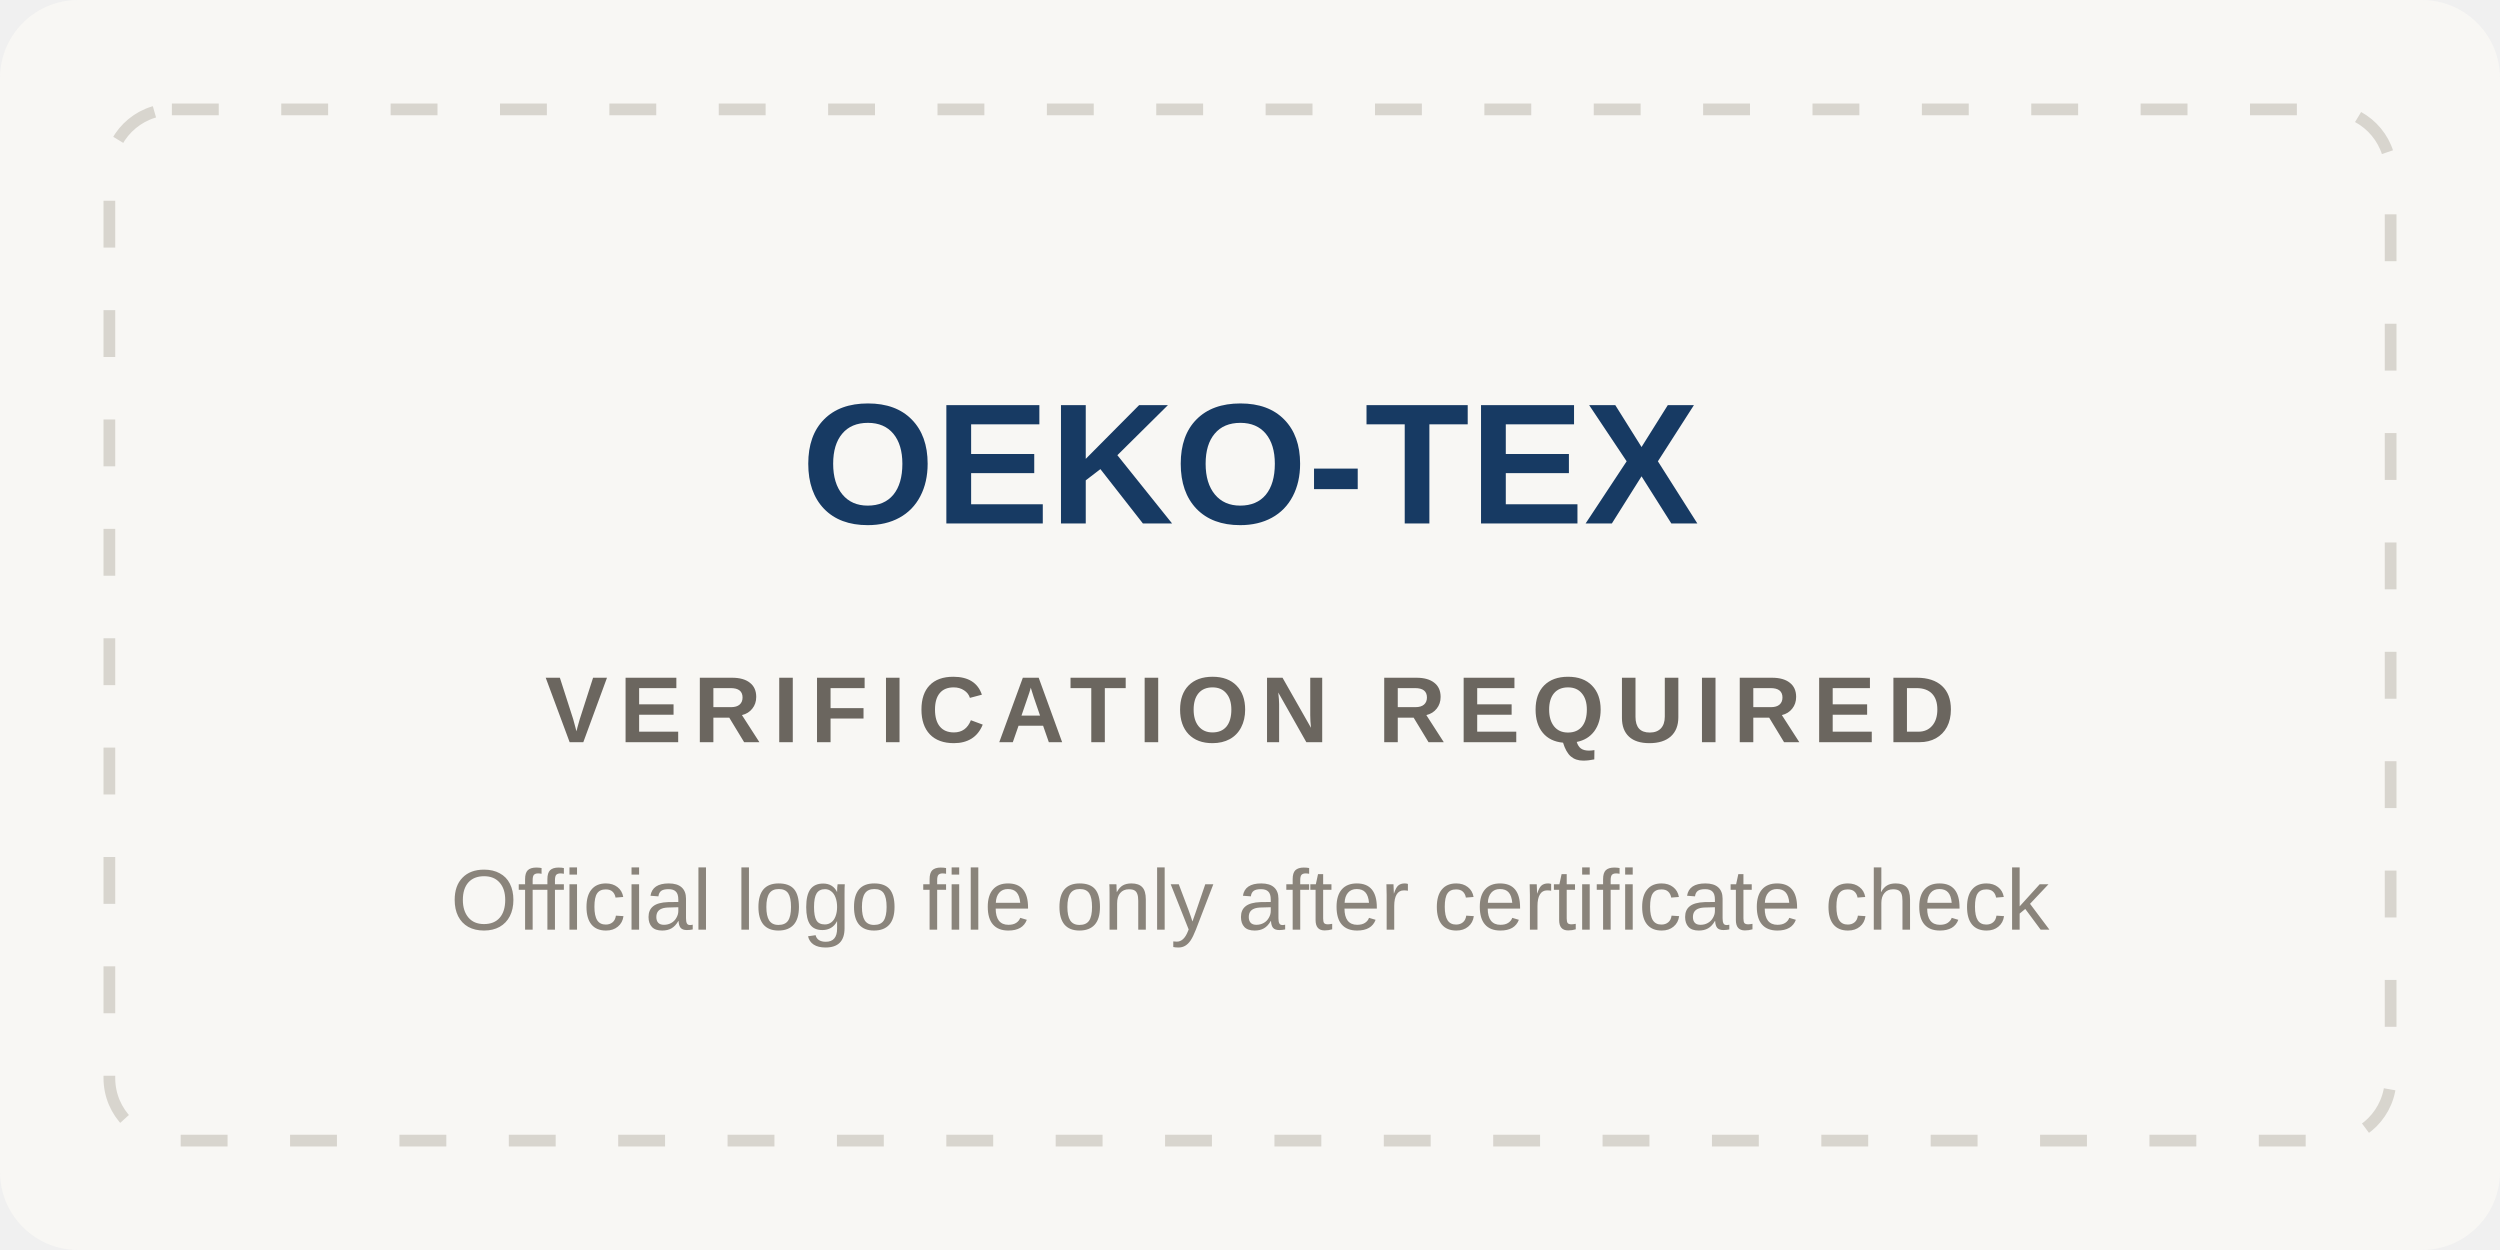
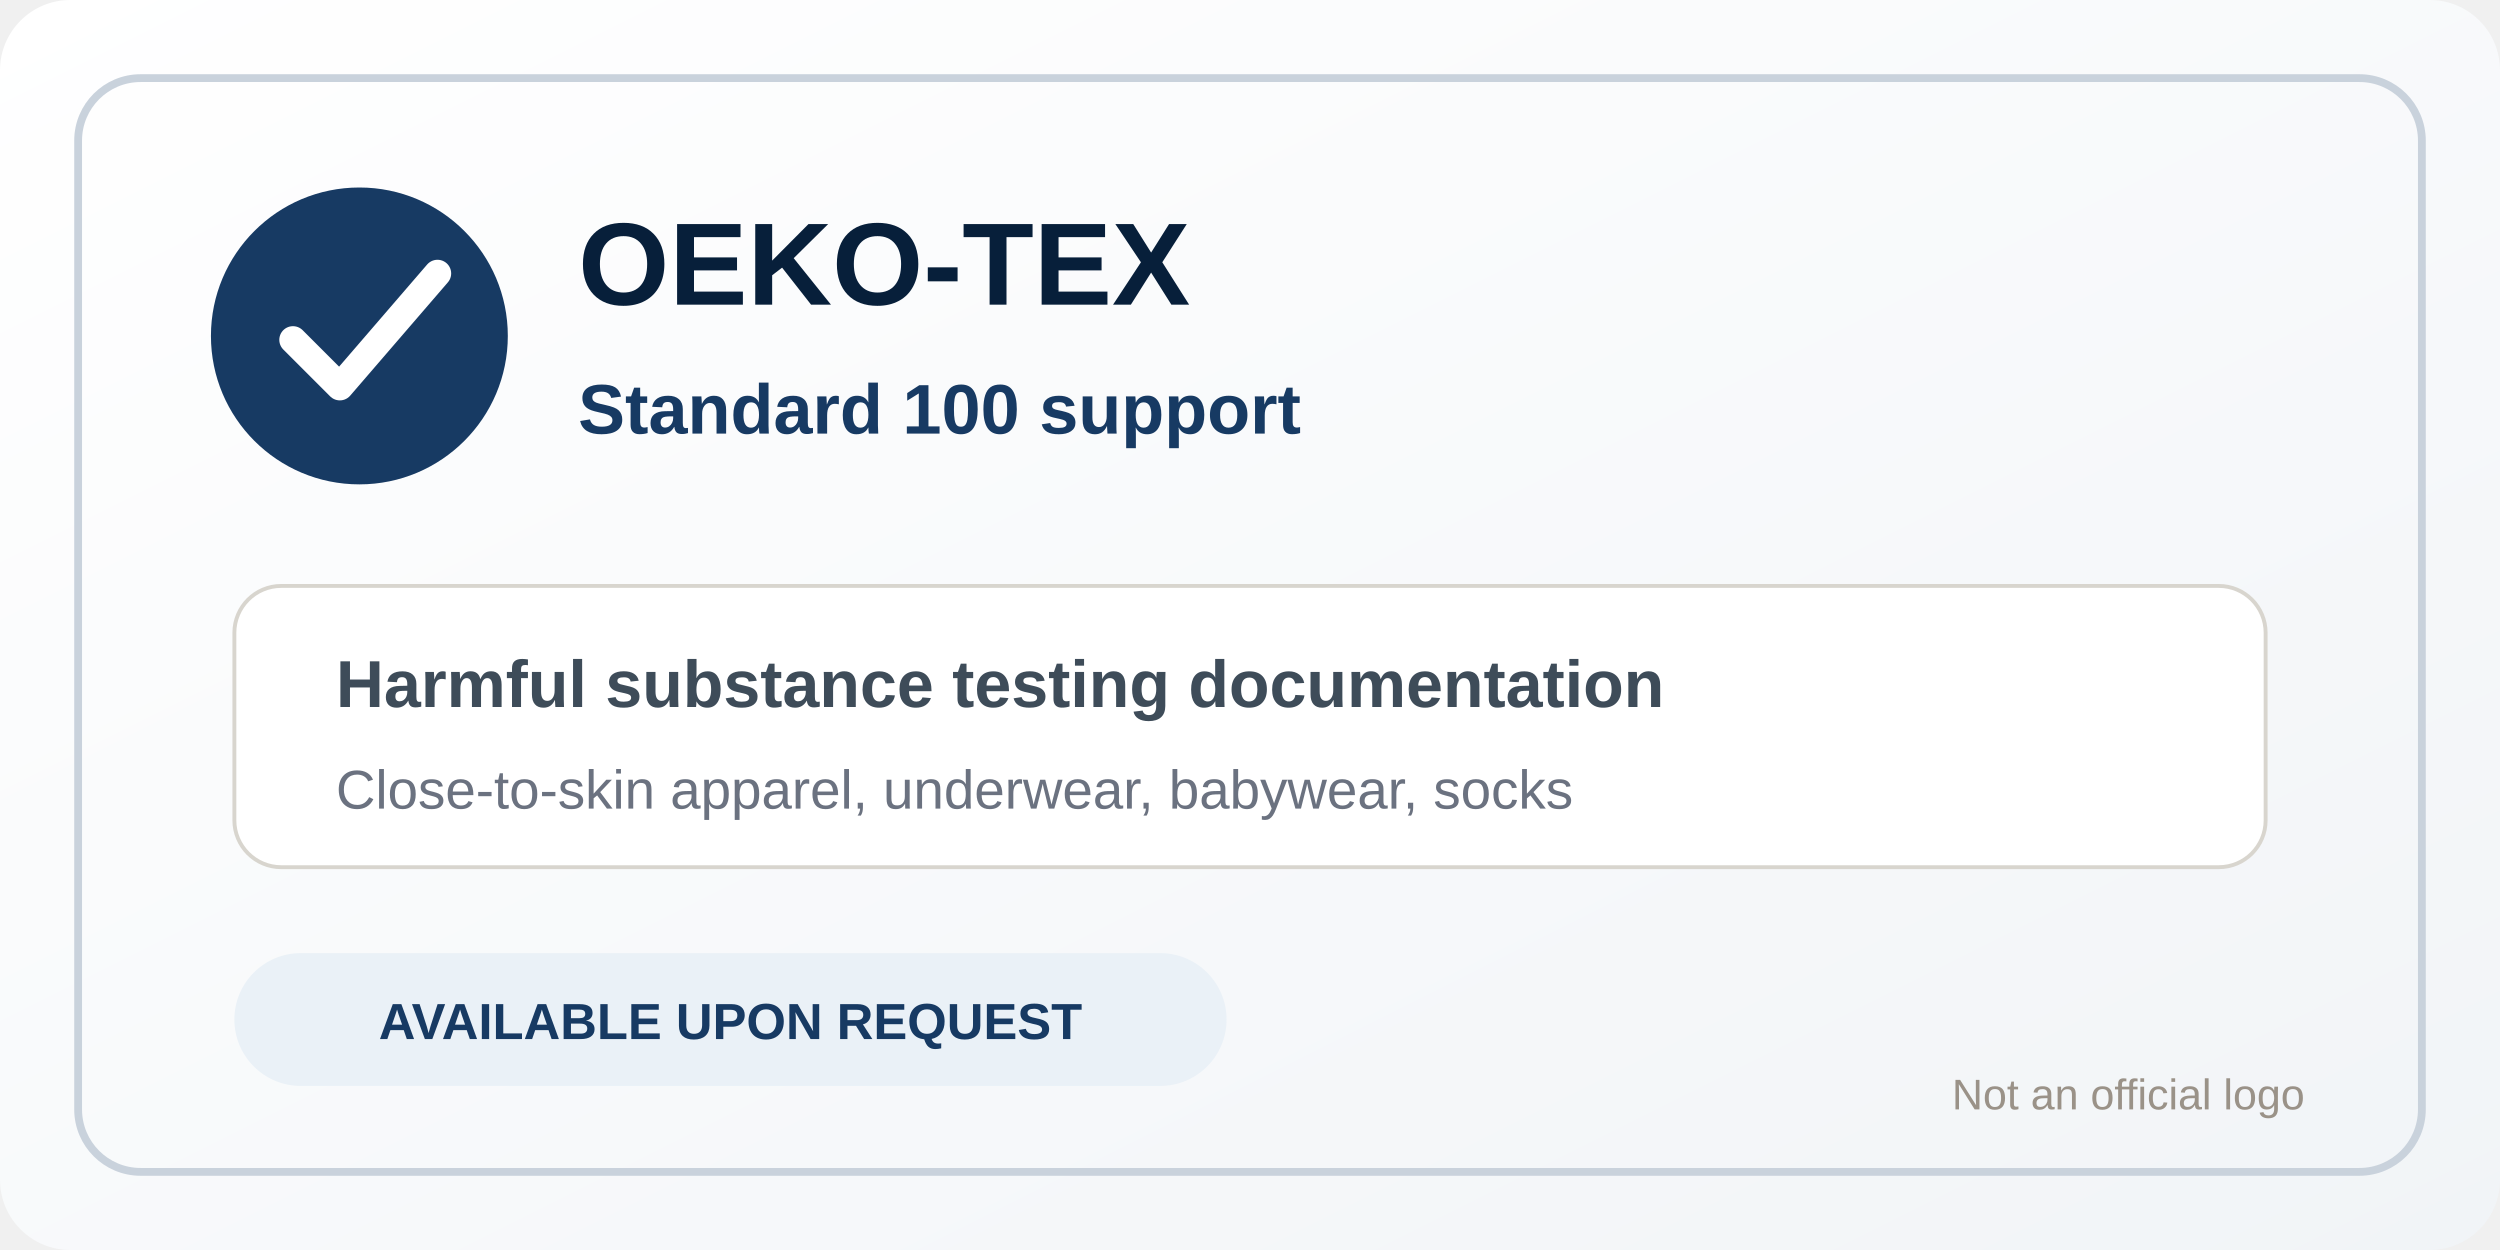
- <svg xmlns="http://www.w3.org/2000/svg" width="320" height="160" viewBox="0 0 320 160" role="img" aria-labelledby="title desc">
-   <rect width="320" height="160" rx="10" fill="#F8F7F4" />
-   <rect x="14" y="14" width="292" height="132" rx="8" fill="none" stroke="#D8D5CE" stroke-width="1.5" stroke-dasharray="6 8" />
-   <text x="160" y="67" text-anchor="middle" fill="#173A63" font-family="Arial, Helvetica, sans-serif" font-size="22" font-weight="700">OEKO-TEX</text>
-   <text x="160" y="95" text-anchor="middle" fill="#6B665F" font-family="Arial, Helvetica, sans-serif" font-size="12" font-weight="700" letter-spacing="1.5">VERIFICATION REQUIRED</text>
-   <text x="160" y="119" text-anchor="middle" fill="#8A847B" font-family="Arial, Helvetica, sans-serif" font-size="11">Official logo file only after certificate check</text>
+ <svg xmlns="http://www.w3.org/2000/svg" width="640" height="320" viewBox="0 0 640 320" role="img" aria-labelledby="title desc">
+   <defs>
+     <linearGradient id="bg" x1="0" x2="1" y1="0" y2="1">
+       <stop offset="0" stop-color="#FFFFFF" />
+       <stop offset="1" stop-color="#F1F4F7" />
+     </linearGradient>
+   </defs>
+   <rect width="640" height="320" rx="18" fill="url(#bg)" />
+   <rect x="20" y="20" width="600" height="280" rx="16" fill="none" stroke="#C9D2DC" stroke-width="2" />
+   <circle cx="92" cy="86" r="38" fill="#173A63" />
+   <path d="M75 87l12 12 25-29" fill="none" stroke="#FFFFFF" stroke-width="7" stroke-linecap="round" stroke-linejoin="round" />
+   <text x="148" y="78" fill="#071F3A" font-family="Arial, Helvetica, sans-serif" font-size="30" font-weight="700">OEKO-TEX</text>
+   <text x="148" y="111" fill="#173A63" font-family="Arial, Helvetica, sans-serif" font-size="18" font-weight="700">Standard 100 support</text>
+   <rect x="60" y="150" width="520" height="72" rx="12" fill="#FFFFFF" stroke="#D8D5CE" />
+   <text x="86" y="181" fill="#3E4C59" font-family="Arial, Helvetica, sans-serif" font-size="17" font-weight="700">Harmful substance testing documentation</text>
+   <text x="86" y="207" fill="#6B7280" font-family="Arial, Helvetica, sans-serif" font-size="14">Close-to-skin apparel, underwear, babywear, socks</text>
+   <rect x="60" y="244" width="254" height="34" rx="17" fill="#EAF1F7" />
+   <text x="187" y="266" text-anchor="middle" fill="#173A63" font-family="Arial, Helvetica, sans-serif" font-size="13" font-weight="700">AVAILABLE UPON REQUEST</text>
+   <text x="590" y="284" text-anchor="end" fill="#9A9288" font-family="Arial, Helvetica, sans-serif" font-size="11">Not an official logo</text>
</svg>
